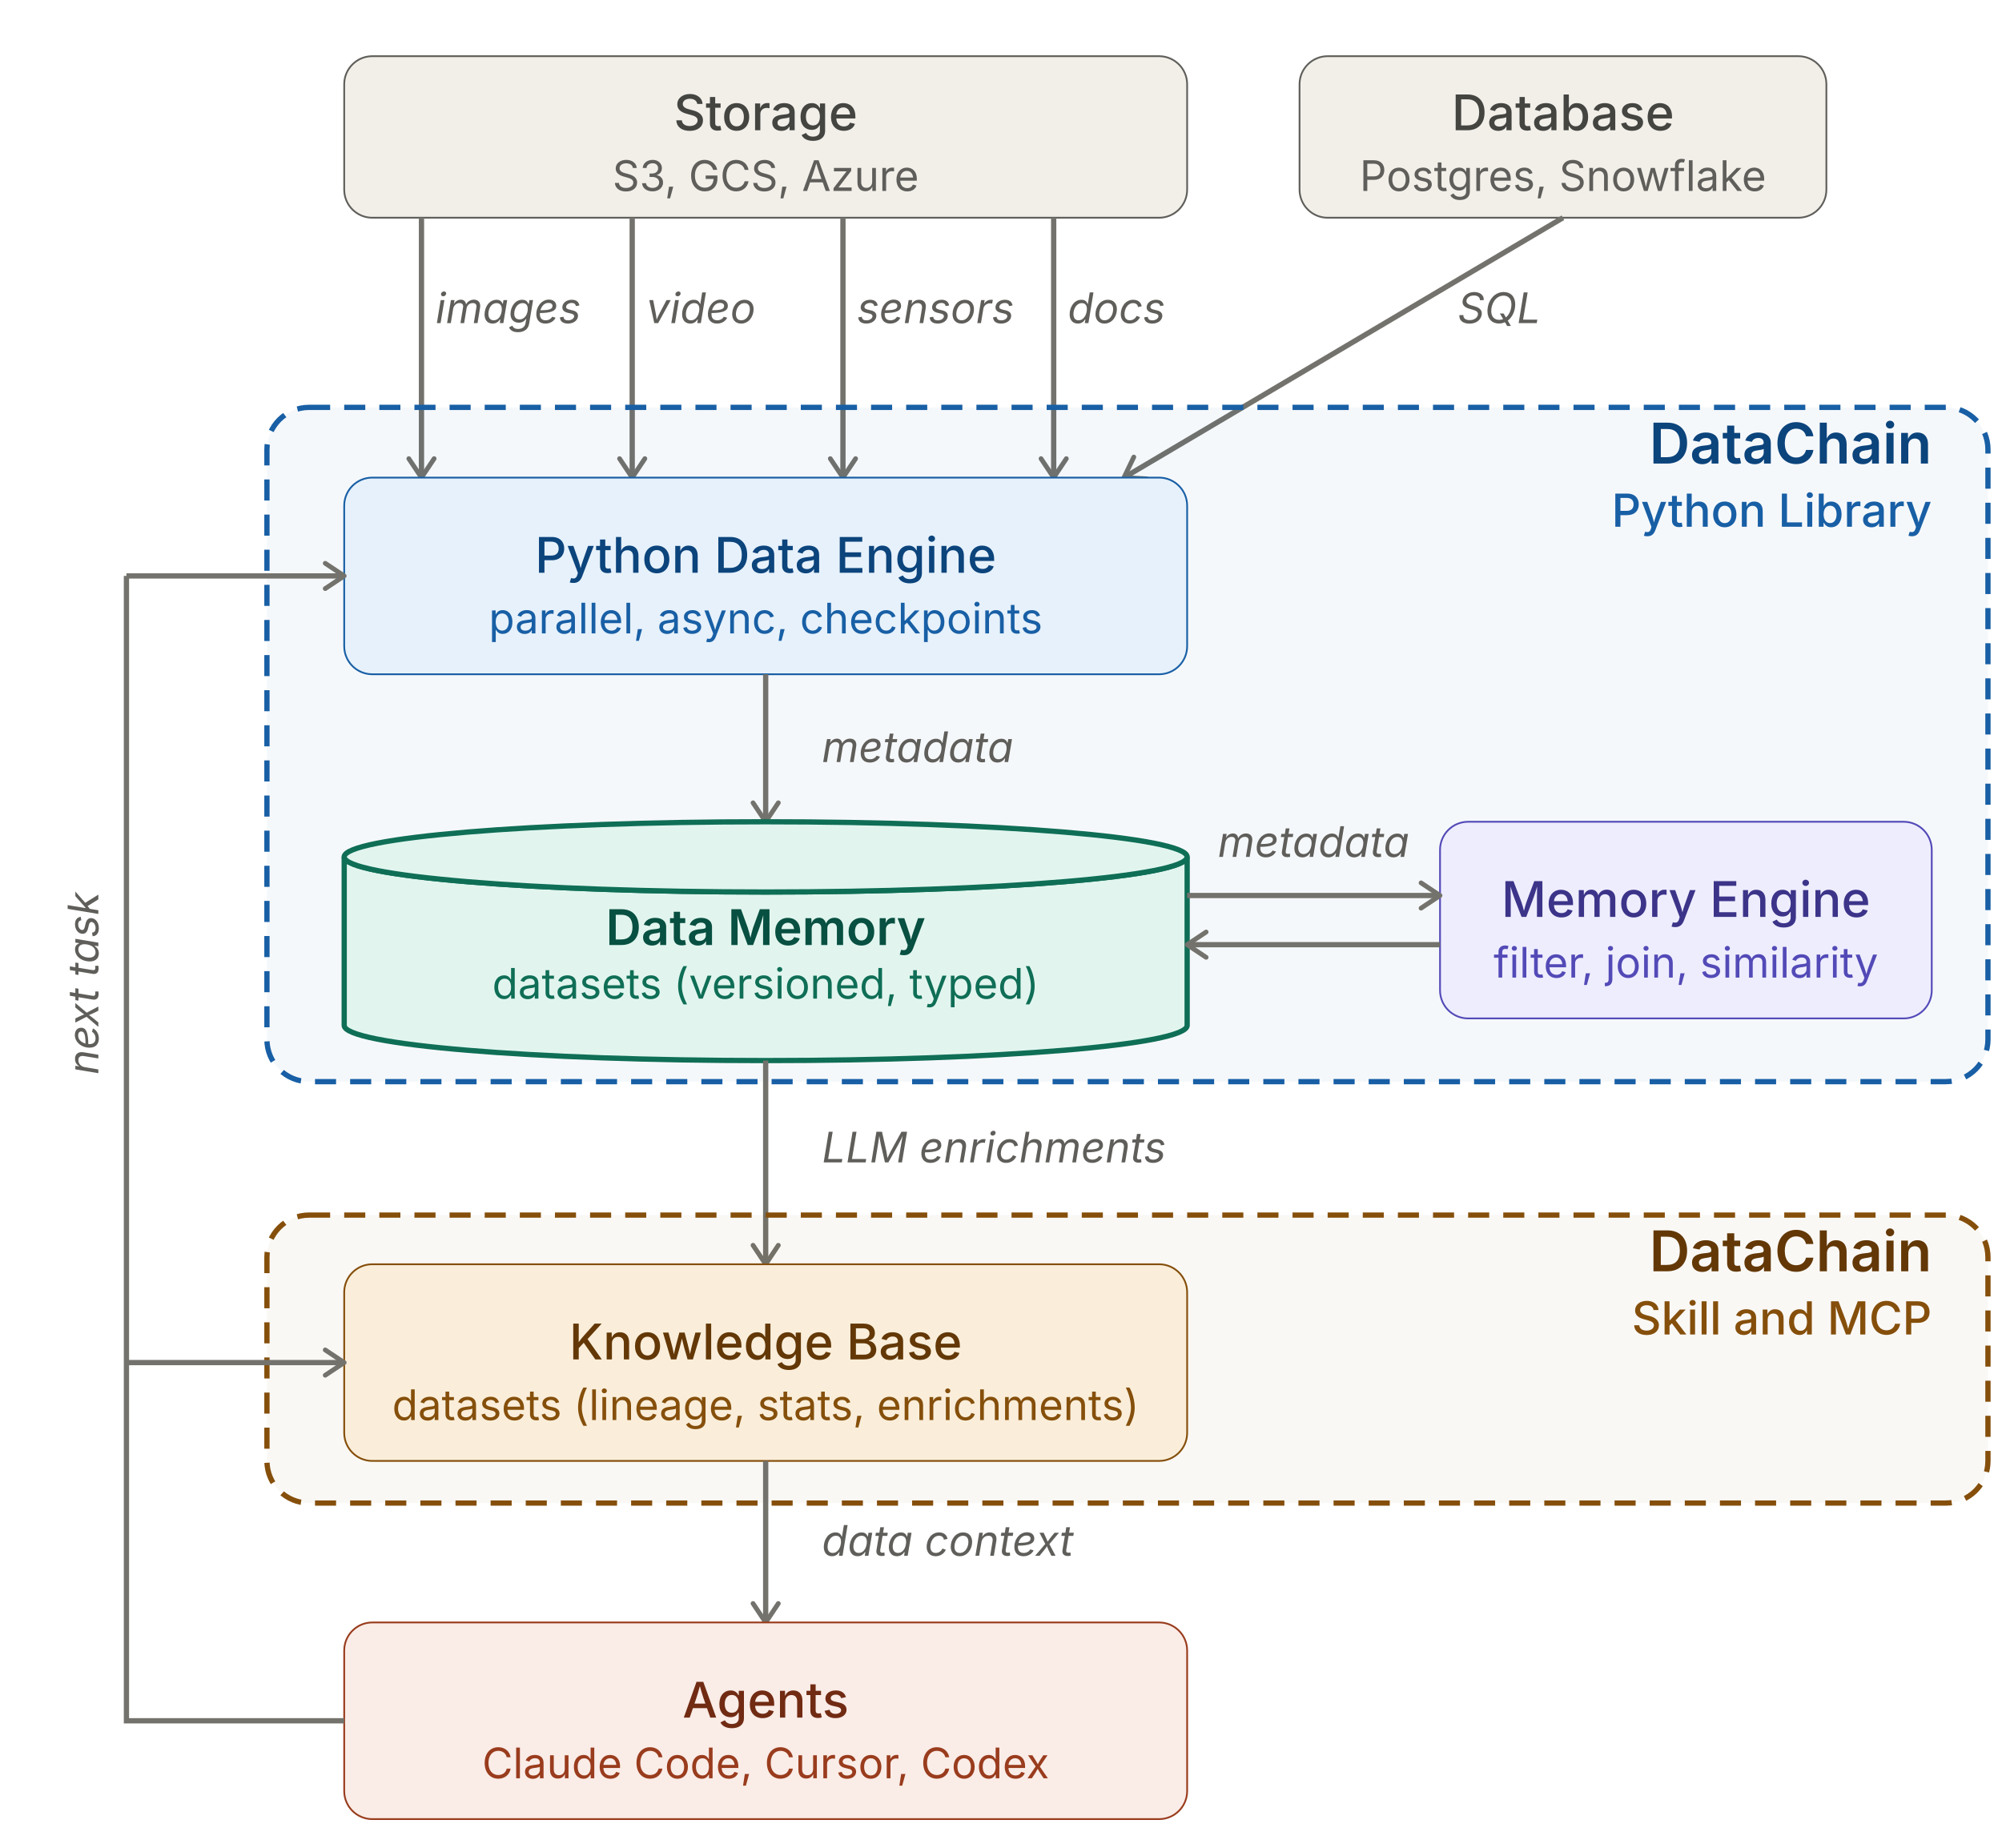
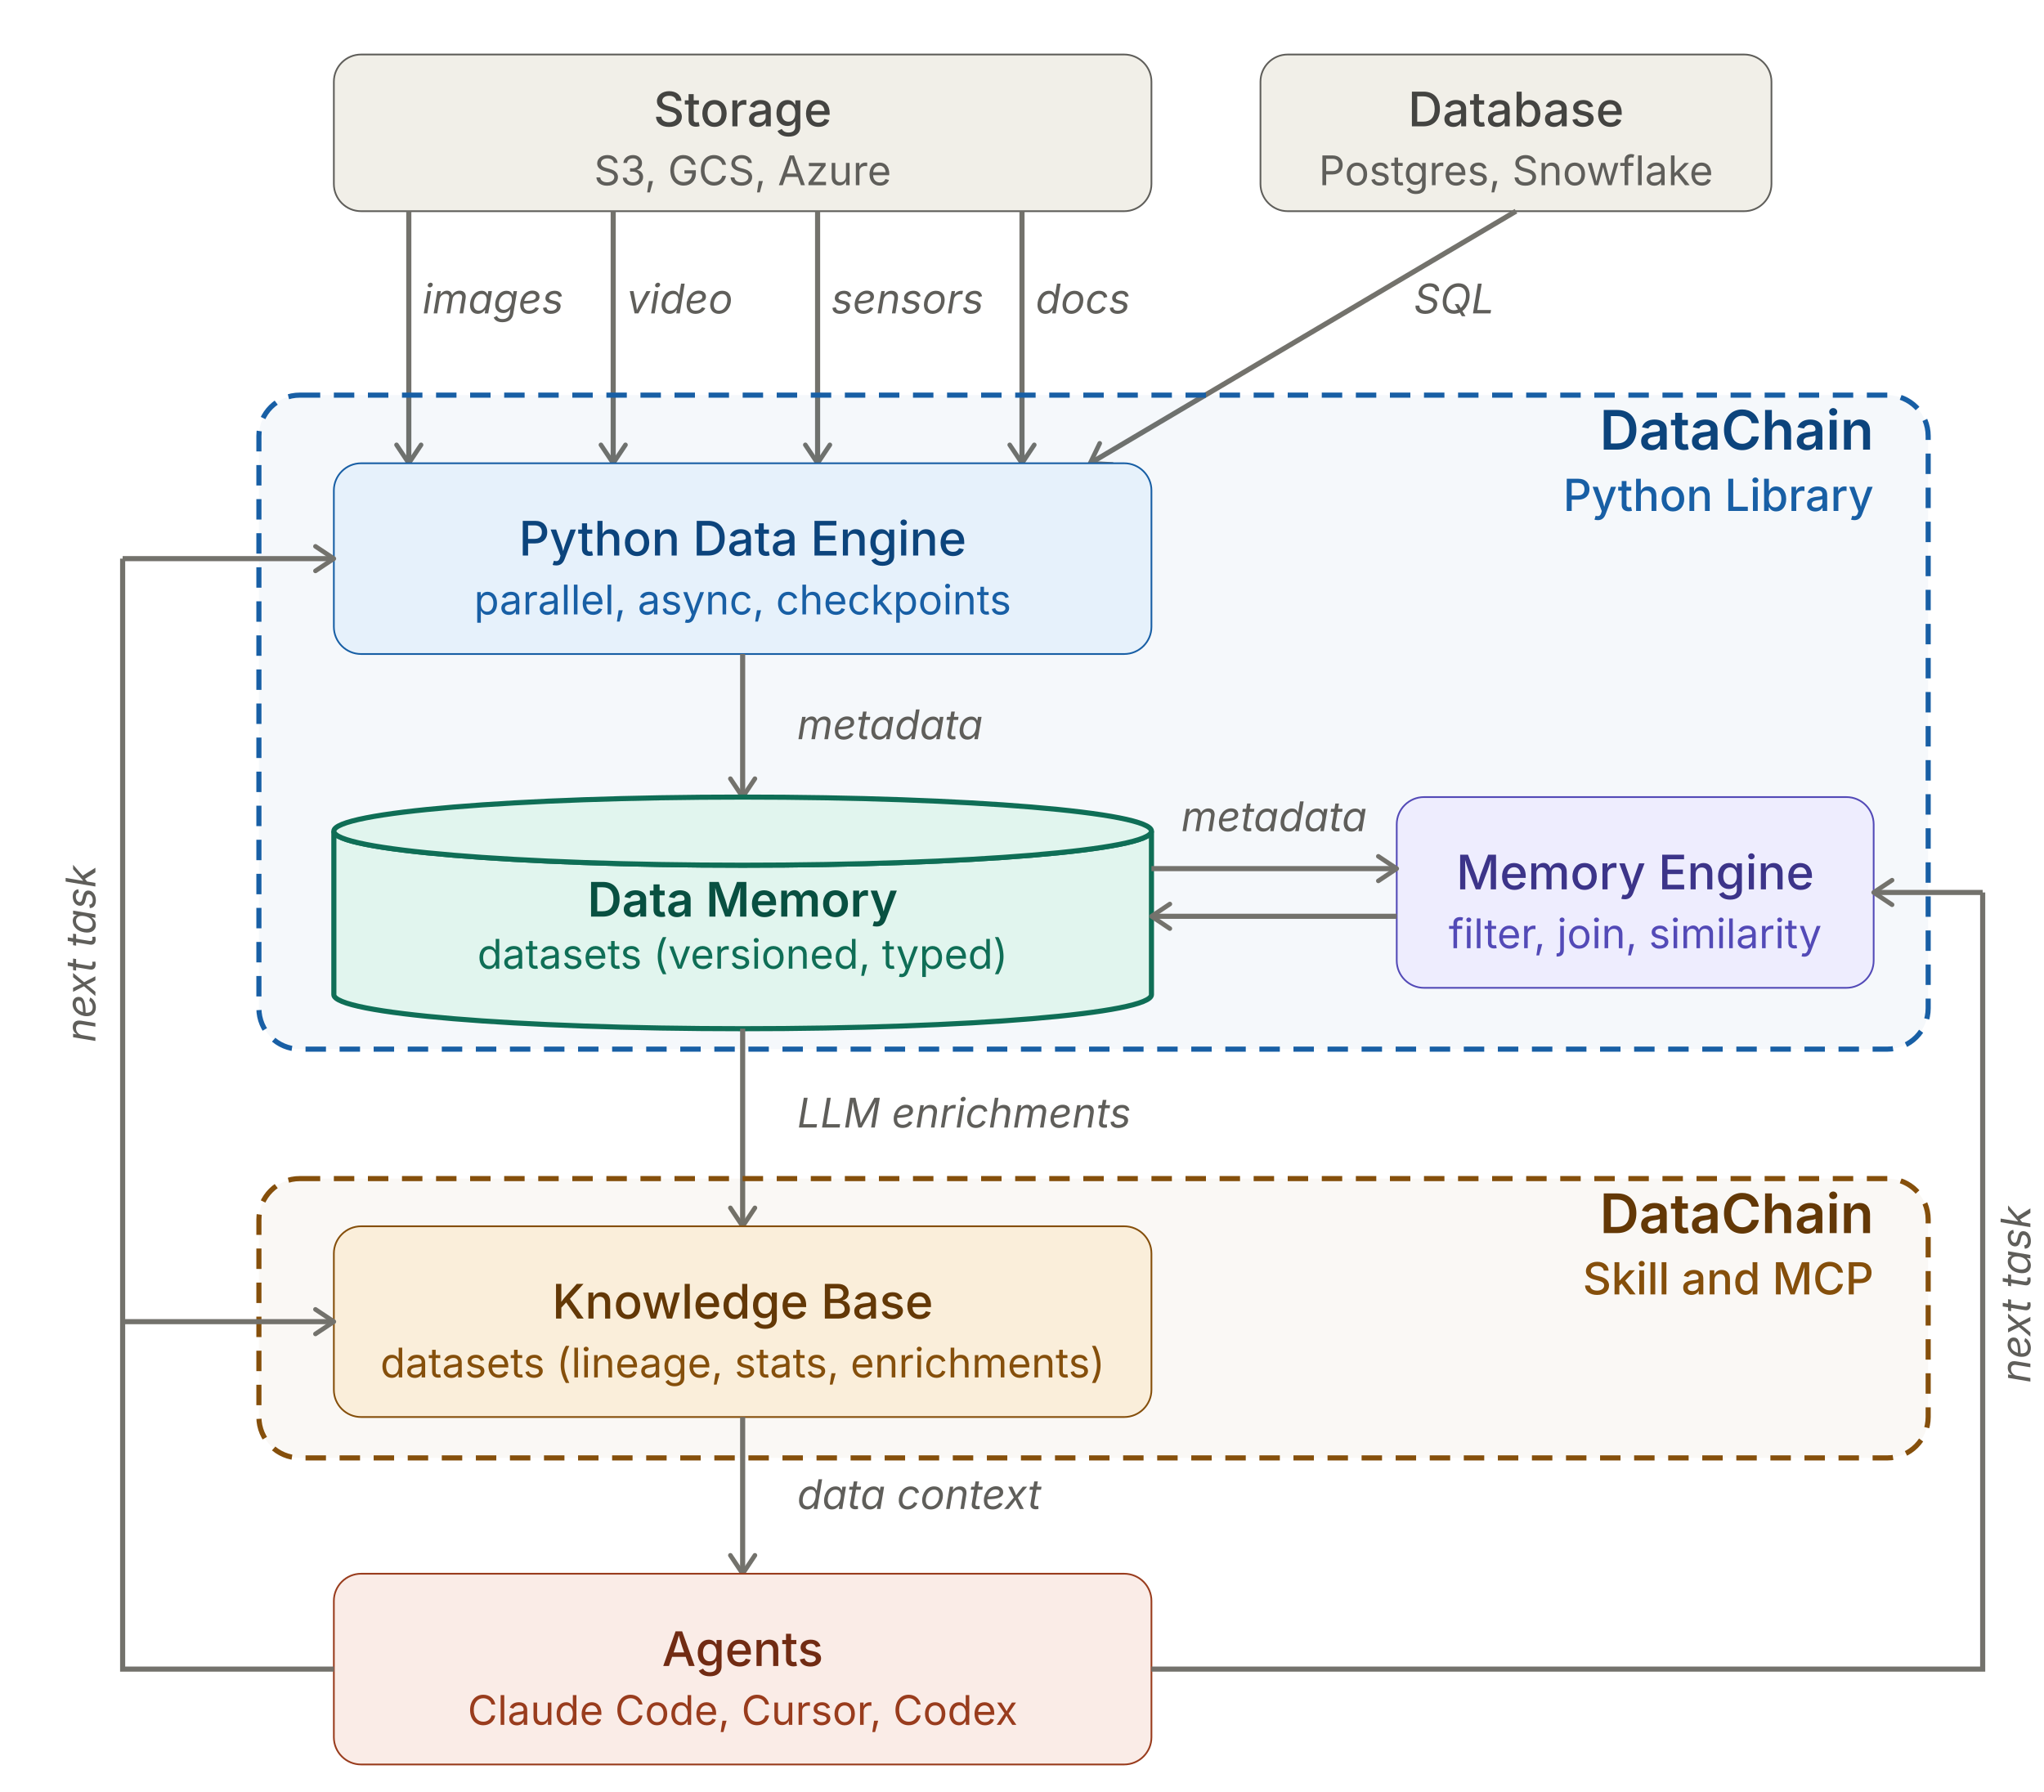
- <svg xmlns="http://www.w3.org/2000/svg" width="100%" viewBox="0 0 570 526">
+ <svg xmlns="http://www.w3.org/2000/svg" width="100%" viewBox="0 0 600 526">
  <defs>
    <marker id="arrow" viewBox="0 0 10 10" refX="8" refY="5" markerWidth="6" markerHeight="6" orient="auto-start-reverse">
      <path d="M2 1L8 5L2 9" fill="none" stroke="context-stroke" stroke-width="1.5" stroke-linecap="round" stroke-linejoin="round" />
    </marker>
  </defs>
  <g>
    <rect x="98" y="16" width="240" height="46" rx="8" fill="rgb(241,239,232)" stroke="rgb(95,94,90)" stroke-width="0.5" />
    <text x="218" y="32" text-anchor="middle" dominant-baseline="central" font-family="'Anthropic Sans',-apple-system,system-ui,'Segoe UI',sans-serif" font-size="14" font-weight="500" fill="rgb(68,68,65)">Storage</text>
    <text x="218" y="50" text-anchor="middle" dominant-baseline="central" font-family="'Anthropic Sans',-apple-system,system-ui,'Segoe UI',sans-serif" font-size="12" fill="rgb(95,94,90)">S3, GCS, Azure</text>
  </g>
  <line x1="120" y1="62" x2="120" y2="136" stroke="rgb(115,114,108)" stroke-width="1.5" marker-end="url(#arrow)" />
  <line x1="180" y1="62" x2="180" y2="136" stroke="rgb(115,114,108)" stroke-width="1.5" marker-end="url(#arrow)" />
  <line x1="240" y1="62" x2="240" y2="136" stroke="rgb(115,114,108)" stroke-width="1.5" marker-end="url(#arrow)" />
  <line x1="300" y1="62" x2="300" y2="136" stroke="rgb(115,114,108)" stroke-width="1.5" marker-end="url(#arrow)" />
  <text x="124" y="92" text-anchor="start" font-family="'Anthropic Sans',-apple-system,system-ui,'Segoe UI',sans-serif" font-size="12" font-style="italic" fill="rgb(95,94,90)">images</text>
  <text x="184" y="92" text-anchor="start" font-family="'Anthropic Sans',-apple-system,system-ui,'Segoe UI',sans-serif" font-size="12" font-style="italic" fill="rgb(95,94,90)">video</text>
  <text x="244" y="92" text-anchor="start" font-family="'Anthropic Sans',-apple-system,system-ui,'Segoe UI',sans-serif" font-size="12" font-style="italic" fill="rgb(95,94,90)">sensors</text>
  <text x="304" y="92" text-anchor="start" font-family="'Anthropic Sans',-apple-system,system-ui,'Segoe UI',sans-serif" font-size="12" font-style="italic" fill="rgb(95,94,90)">docs</text>
  <g>
    <rect x="370" y="16" width="150" height="46" rx="8" fill="rgb(241,239,232)" stroke="rgb(95,94,90)" stroke-width="0.5" />
    <text x="445" y="32" text-anchor="middle" dominant-baseline="central" font-family="'Anthropic Sans',-apple-system,system-ui,'Segoe UI',sans-serif" font-size="14" font-weight="500" fill="rgb(68,68,65)">Database</text>
    <text x="445" y="50" text-anchor="middle" dominant-baseline="central" font-family="'Anthropic Sans',-apple-system,system-ui,'Segoe UI',sans-serif" font-size="12" fill="rgb(95,94,90)">Postgres, Snowflake</text>
  </g>
  <line x1="445" y1="62" x2="320" y2="136" stroke="rgb(115,114,108)" stroke-width="1.5" marker-end="url(#arrow)" />
  <text x="415" y="92" text-anchor="start" font-family="'Anthropic Sans',-apple-system,system-ui,'Segoe UI',sans-serif" font-size="12" font-style="italic" fill="rgb(95,94,90)">SQL</text>
  <rect x="76" y="116" width="490" height="192" rx="12" fill="rgba(24,95,165,0.04)" stroke="rgb(24,95,165)" stroke-width="1.5" stroke-dasharray="6 4" />
  <text x="550" y="132" text-anchor="end" font-family="'Anthropic Sans',-apple-system,system-ui,'Segoe UI',sans-serif" font-size="16" font-weight="600" fill="rgb(12,68,124)">DataChain</text>
  <text x="550" y="150" text-anchor="end" font-family="'Anthropic Sans',-apple-system,system-ui,'Segoe UI',sans-serif" font-size="13" font-weight="500" fill="rgb(24,95,165)">Python Library</text>
  <g>
    <rect x="98" y="136" width="240" height="56" rx="8" fill="rgb(230,241,251)" stroke="rgb(24,95,165)" stroke-width="0.5" />
    <text x="218" y="158" text-anchor="middle" dominant-baseline="central" font-family="'Anthropic Sans',-apple-system,system-ui,'Segoe UI',sans-serif" font-size="14" font-weight="500" fill="rgb(12,68,124)">Python Data Engine</text>
    <text x="218" y="176" text-anchor="middle" dominant-baseline="central" font-family="'Anthropic Sans',-apple-system,system-ui,'Segoe UI',sans-serif" font-size="12" fill="rgb(24,95,165)">parallel, async, checkpoints</text>
  </g>
  <line x1="218" y1="192" x2="218" y2="234" stroke="rgb(115,114,108)" stroke-width="1.5" marker-end="url(#arrow)" />
  <text x="234" y="217" text-anchor="start" font-family="'Anthropic Sans',-apple-system,system-ui,'Segoe UI',sans-serif" font-size="12" font-style="italic" fill="rgb(95,94,90)">metadata</text>
  <g>
    <path d="M 98,244 A 120,10 0 0,0 338,244 L 338,292 A 120,10 0 0,1 98,292 Z" fill="rgb(225,245,238)" stroke="rgb(15,110,86)" stroke-width="1.5" />
    <ellipse cx="218" cy="244" rx="120" ry="10" fill="rgb(225,245,238)" stroke="rgb(15,110,86)" stroke-width="1.5" />
    <text x="218" y="264" text-anchor="middle" dominant-baseline="central" font-family="'Anthropic Sans',-apple-system,system-ui,'Segoe UI',sans-serif" font-size="14" font-weight="600" fill="rgb(8,80,65)">Data Memory</text>
    <text x="218" y="280" text-anchor="middle" dominant-baseline="central" font-family="'Anthropic Sans',-apple-system,system-ui,'Segoe UI',sans-serif" font-size="12" fill="rgb(15,110,86)">datasets (versioned, typed)</text>
  </g>
  <g>
    <rect x="410" y="234" width="140" height="56" rx="8" fill="rgb(238,237,254)" stroke="rgb(83,74,183)" stroke-width="0.5" />
    <text x="480" y="256" text-anchor="middle" dominant-baseline="central" font-family="'Anthropic Sans',-apple-system,system-ui,'Segoe UI',sans-serif" font-size="14" font-weight="500" fill="rgb(60,52,137)">Memory Engine</text>
    <text x="480" y="274" text-anchor="middle" dominant-baseline="central" font-family="'Anthropic Sans',-apple-system,system-ui,'Segoe UI',sans-serif" font-size="12" fill="rgb(83,74,183)">filter, join, similarity</text>
  </g>
  <line x1="338" y1="255" x2="410" y2="255" stroke="rgb(115,114,108)" stroke-width="1.5" marker-end="url(#arrow)" />
  <line x1="410" y1="269" x2="338" y2="269" stroke="rgb(115,114,108)" stroke-width="1.5" marker-end="url(#arrow)" />
  <text x="374" y="244" text-anchor="middle" font-family="'Anthropic Sans',-apple-system,system-ui,'Segoe UI',sans-serif" font-size="12" font-style="italic" fill="rgb(95,94,90)">metadata</text>
  <line x1="218" y1="302" x2="218" y2="360" stroke="rgb(115,114,108)" stroke-width="1.5" marker-end="url(#arrow)" />
  <text x="234" y="331" text-anchor="start" font-family="'Anthropic Sans',-apple-system,system-ui,'Segoe UI',sans-serif" font-size="12" font-style="italic" fill="rgb(95,94,90)">LLM enrichments</text>
  <rect x="76" y="346" width="490" height="82" rx="12" fill="rgba(133,79,11,0.04)" stroke="rgb(133,79,11)" stroke-width="1.5" stroke-dasharray="6 4" />
  <text x="550" y="362" text-anchor="end" font-family="'Anthropic Sans',-apple-system,system-ui,'Segoe UI',sans-serif" font-size="16" font-weight="600" fill="rgb(99,56,6)">DataChain</text>
  <text x="550" y="380" text-anchor="end" font-family="'Anthropic Sans',-apple-system,system-ui,'Segoe UI',sans-serif" font-size="13" font-weight="500" fill="rgb(133,79,11)">Skill and MCP</text>
  <g>
    <rect x="98" y="360" width="240" height="56" rx="8" fill="rgb(250,238,218)" stroke="rgb(133,79,11)" stroke-width="0.5" />
    <text x="218" y="382" text-anchor="middle" dominant-baseline="central" font-family="'Anthropic Sans',-apple-system,system-ui,'Segoe UI',sans-serif" font-size="14" font-weight="500" fill="rgb(99,56,6)">Knowledge Base</text>
    <text x="218" y="400" text-anchor="middle" dominant-baseline="central" font-family="'Anthropic Sans',-apple-system,system-ui,'Segoe UI',sans-serif" font-size="12" fill="rgb(133,79,11)">datasets (lineage, stats, enrichments)</text>
  </g>
  <line x1="218" y1="416" x2="218" y2="462" stroke="rgb(115,114,108)" stroke-width="1.5" marker-end="url(#arrow)" />
  <text x="234" y="443" text-anchor="start" font-family="'Anthropic Sans',-apple-system,system-ui,'Segoe UI',sans-serif" font-size="12" font-style="italic" fill="rgb(95,94,90)">data context</text>
  <g>
    <rect x="98" y="462" width="240" height="56" rx="8" fill="rgb(250,236,231)" stroke="rgb(153,60,29)" stroke-width="0.5" />
    <text x="218" y="484" text-anchor="middle" dominant-baseline="central" font-family="'Anthropic Sans',-apple-system,system-ui,'Segoe UI',sans-serif" font-size="14" font-weight="500" fill="rgb(113,43,19)">Agents</text>
    <text x="218" y="502" text-anchor="middle" dominant-baseline="central" font-family="'Anthropic Sans',-apple-system,system-ui,'Segoe UI',sans-serif" font-size="12" fill="rgb(153,60,29)">Claude Code, Cursor, Codex</text>
  </g>
  <path d="M 98,490 L 36,490 L 36,164" fill="none" stroke="rgb(115,114,108)" stroke-width="1.5" />
  <line x1="36" y1="164" x2="98" y2="164" stroke="rgb(115,114,108)" stroke-width="1.5" marker-end="url(#arrow)" />
  <line x1="36" y1="388" x2="98" y2="388" stroke="rgb(115,114,108)" stroke-width="1.5" marker-end="url(#arrow)" />
  <text x="28" y="280" text-anchor="middle" transform="rotate(-90, 28, 280)" font-family="'Anthropic Sans',-apple-system,system-ui,'Segoe UI',sans-serif" font-size="12" font-style="italic" fill="rgb(95,94,90)">next task</text>
+   <path d="M 338,490 L 582,490 L 582,262" fill="none" stroke="rgb(115,114,108)" stroke-width="1.5" />
+   <line x1="582" y1="262" x2="550" y2="262" stroke="rgb(115,114,108)" stroke-width="1.5" marker-end="url(#arrow)" />
+   <text x="596" y="380" text-anchor="middle" transform="rotate(-90, 596, 380)" font-family="'Anthropic Sans',-apple-system,system-ui,'Segoe UI',sans-serif" font-size="12" font-style="italic" fill="rgb(95,94,90)">next task</text>
</svg>
